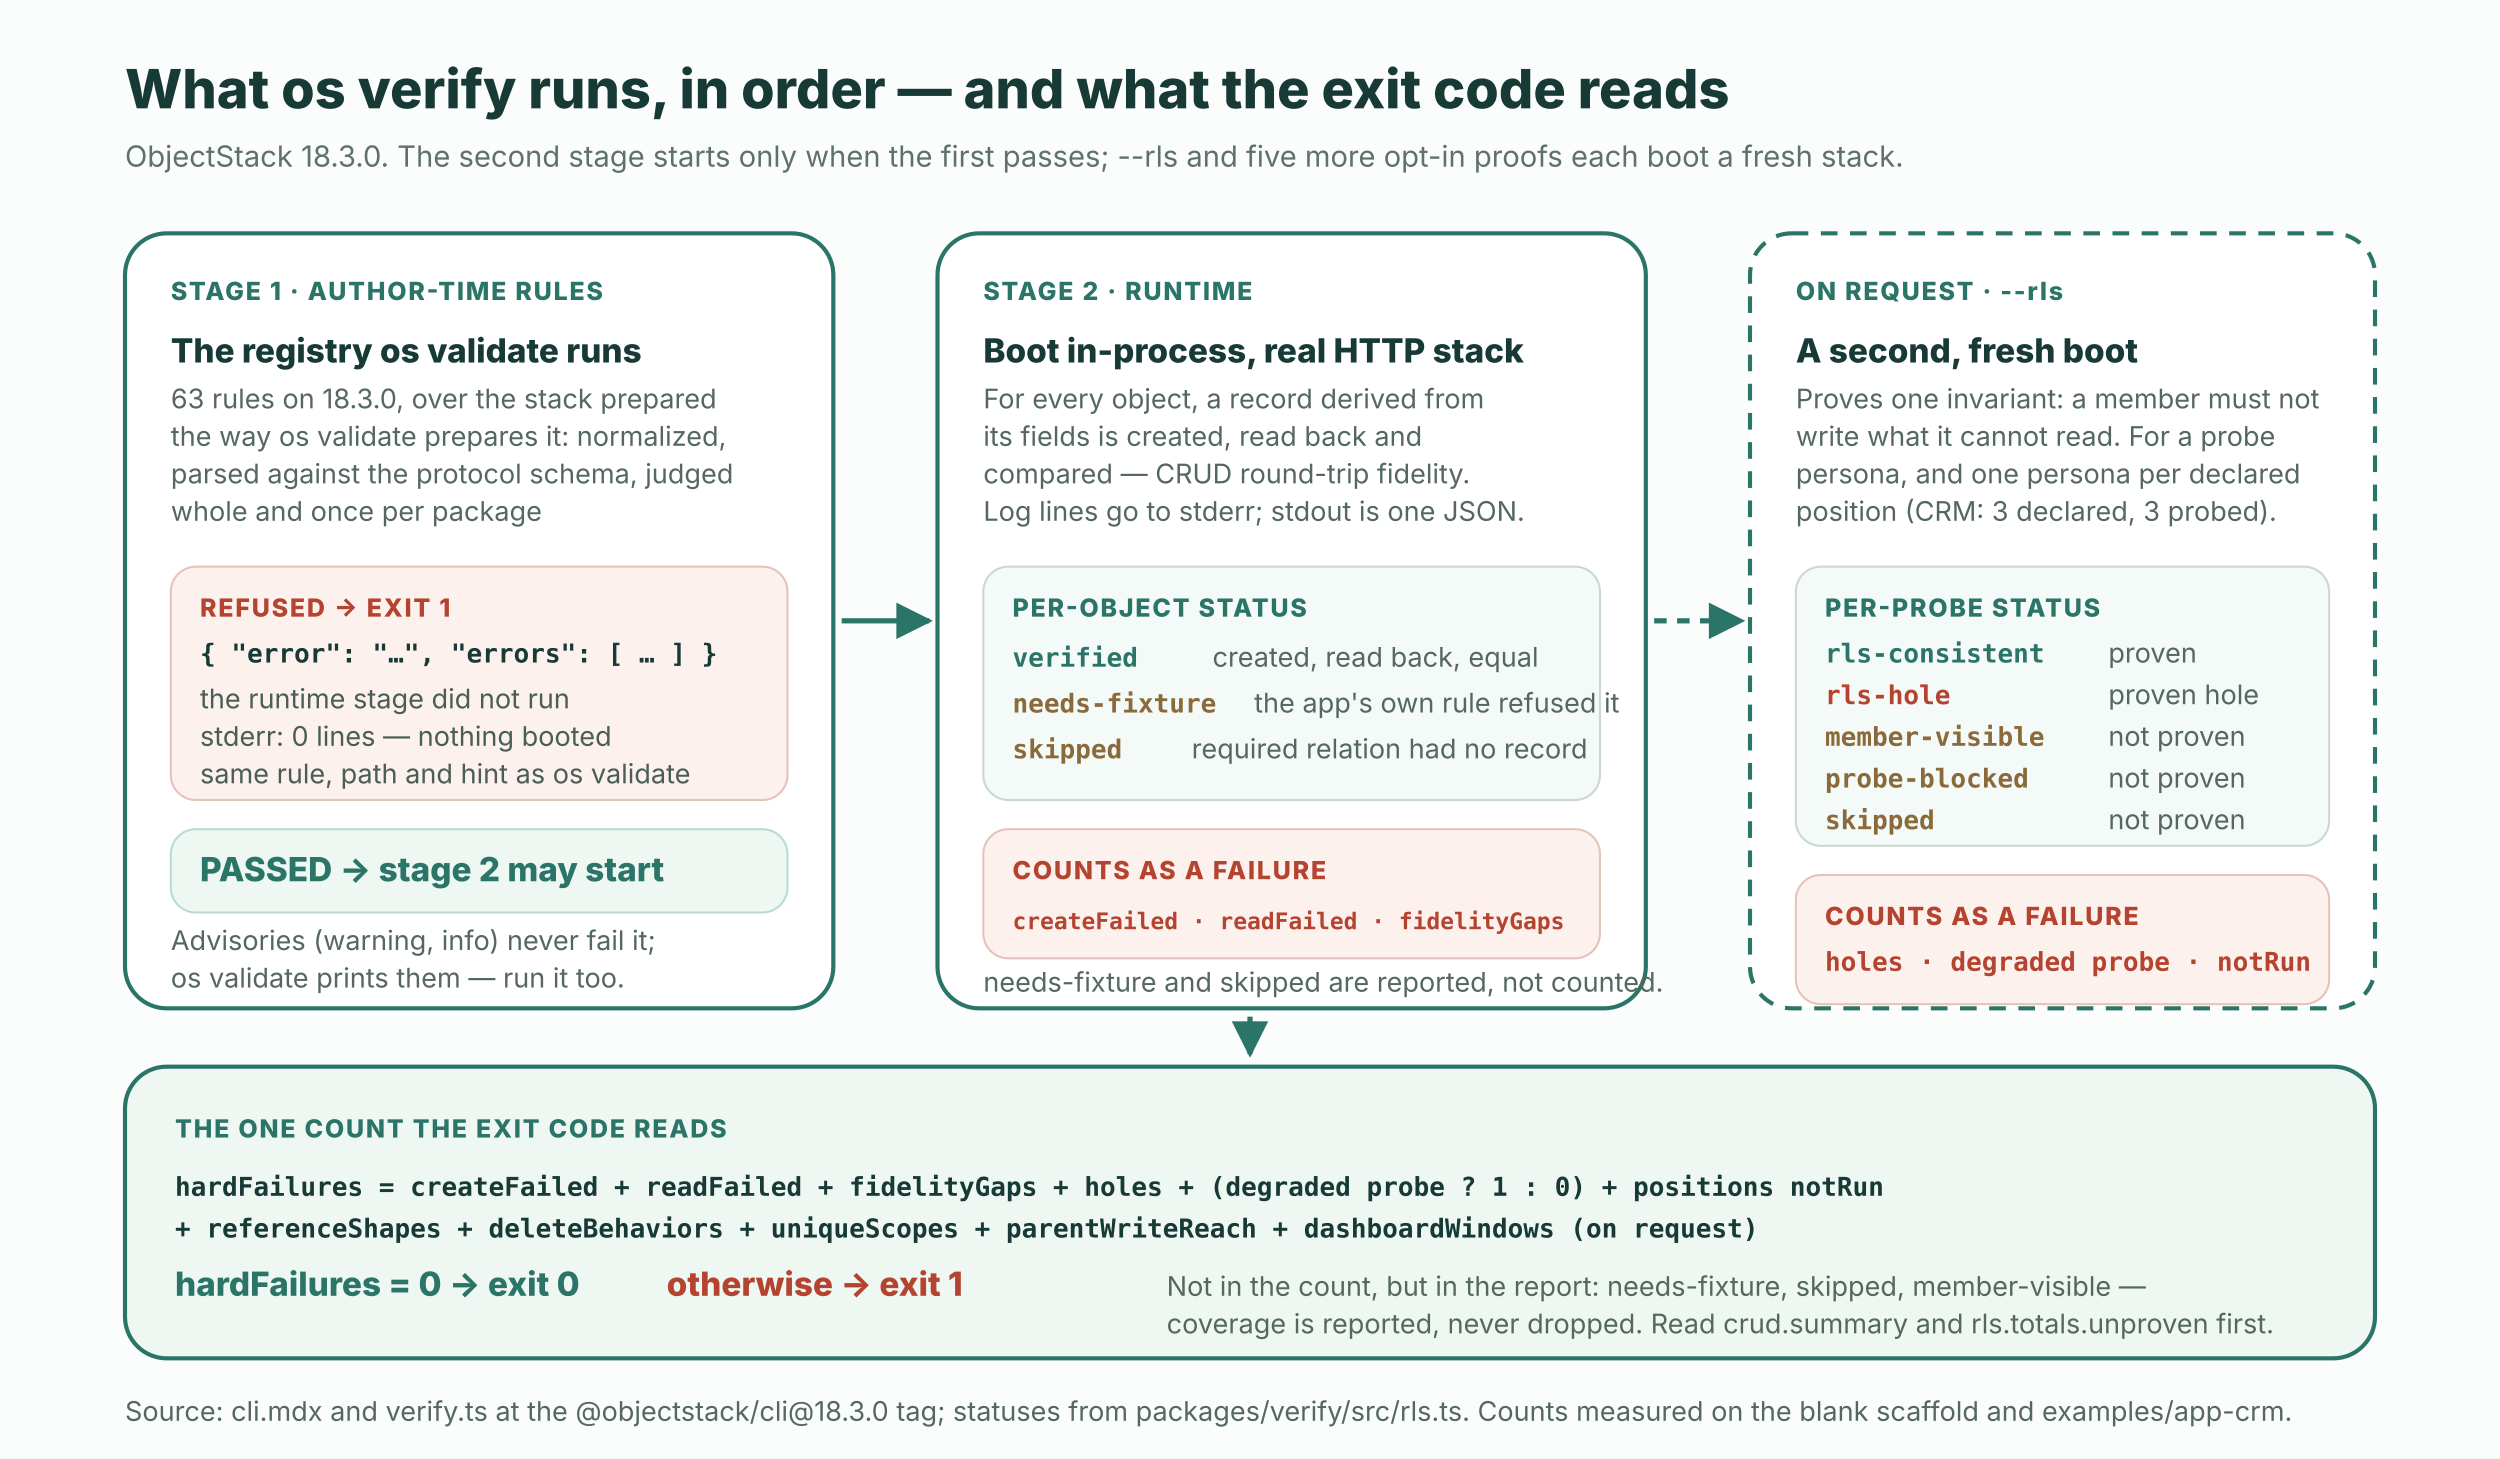
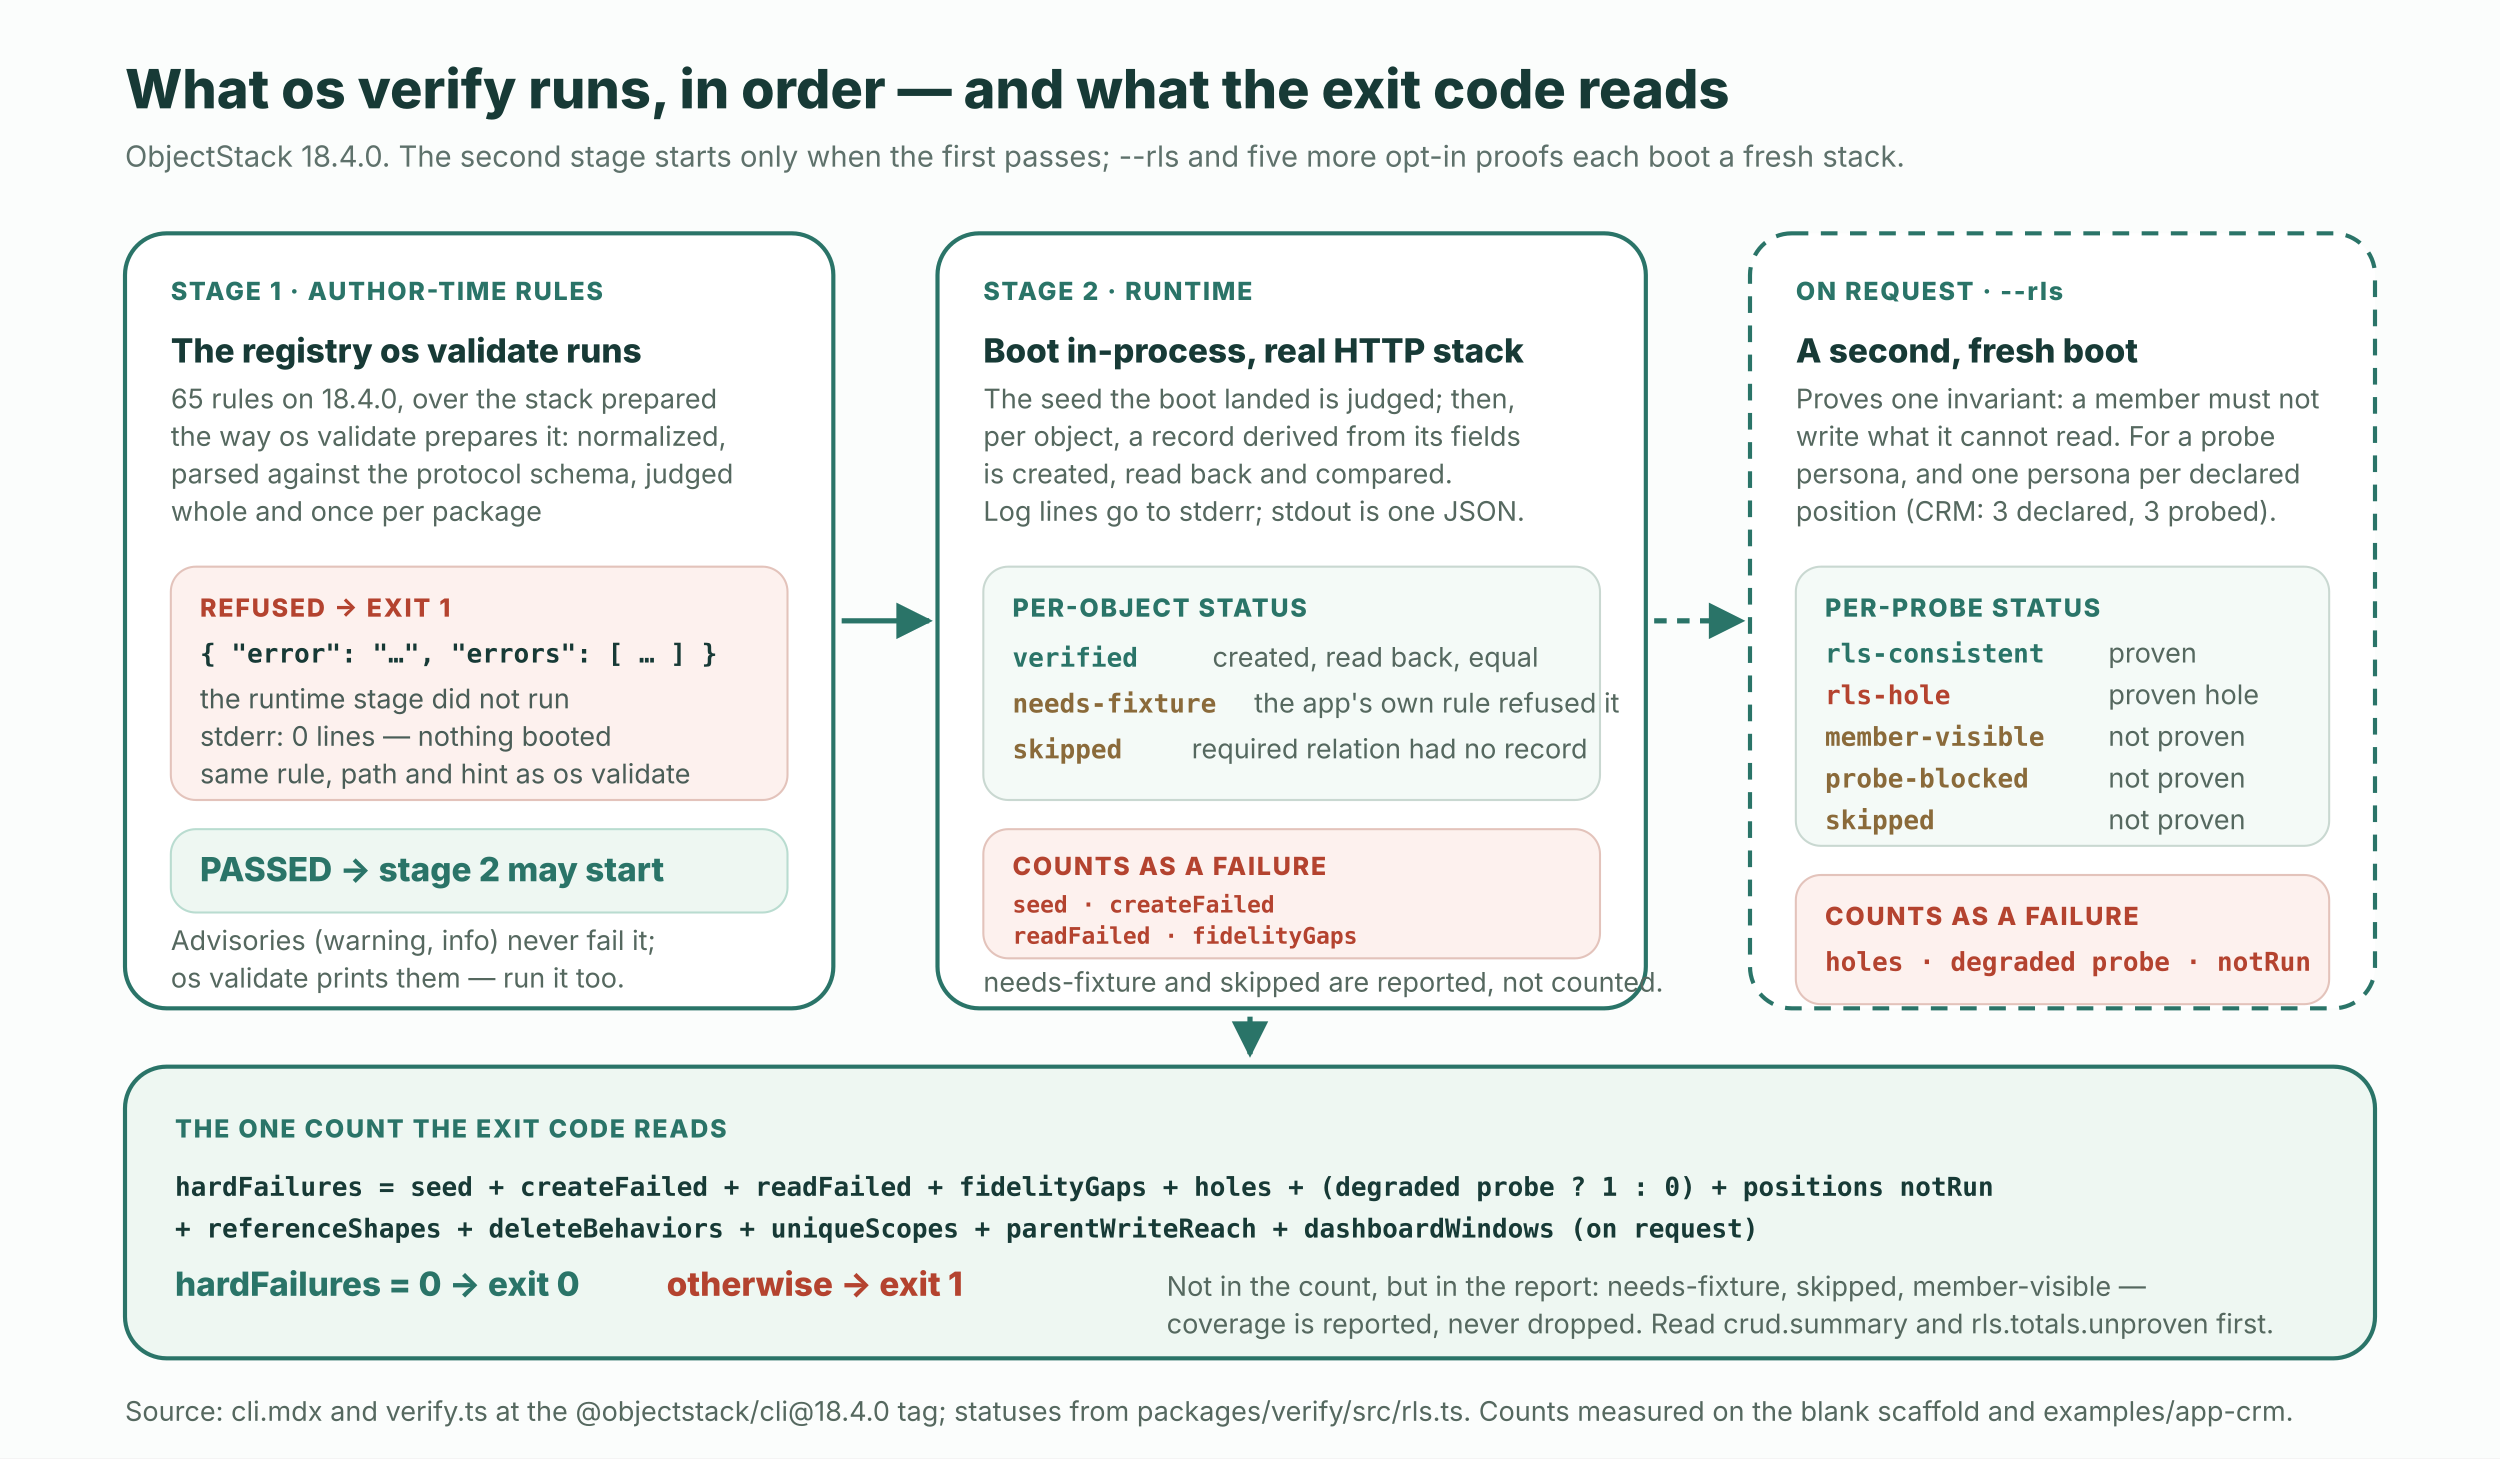
- <svg xmlns="http://www.w3.org/2000/svg" viewBox="0 0 1200 700" role="img" aria-label="What os verify runs on 18.3.0, in order, and what the exit code reads. Stage 1, author-time rules: the registry os validate runs, 63 rules; a refusal exits 1 with error and errors[] on stdout, zero lines on stderr, and the runtime stage does not run. Stage 2, runtime: boot in-process and, per object, derive a record, create it through the real HTTP stack, read it back and compare; only create, read and fidelity failures count. On request, --rls proves a member must not write what it cannot read, for a probe persona and one persona per declared position; rls-consistent and rls-hole are proven, member-visible, probe-blocked and skipped are not. Five more opt-in proof families add their own hardFailures. hardFailures is eleven terms and the exit code is 0 when it is 0; needs-fixture, skipped and member-visible are reported but not counted">
+ <svg xmlns="http://www.w3.org/2000/svg" viewBox="0 0 1200 700" role="img" aria-label="What os verify runs on 18.4.0, in order, and what the exit code reads. Stage 1, author-time rules: the registry os validate runs, 65 rules; a refusal exits 1 with error and errors[] on stdout, zero lines on stderr, and the runtime stage does not run. Stage 2, runtime: boot in-process, judge the seed and, per object, derive a record, create it through the real HTTP stack, read it back and compare; dropped seed records and create, read and fidelity failures count. On request, --rls proves a member must not write what it cannot read, for a probe persona and one persona per declared position; rls-consistent and rls-hole are proven, member-visible, probe-blocked and skipped are not. Five more opt-in proof families add their own hardFailures. hardFailures is twelve terms and the exit code is 0 when it is 0; needs-fixture, skipped and member-visible are reported but not counted">
  <defs>
    <marker id="arr" viewBox="0 0 10 10" refX="9" refY="5" markerWidth="7" markerHeight="7" orient="auto-start-reverse">
      <path d="M0 0 L10 5 L0 10 z" fill="#2a7468" />
    </marker>
    <marker id="arrRed" viewBox="0 0 10 10" refX="9" refY="5" markerWidth="7" markerHeight="7" orient="auto-start-reverse">
      <path d="M0 0 L10 5 L0 10 z" fill="#b4432f" />
    </marker>
    <style>
      text{font-family:-apple-system,BlinkMacSystemFont,"Segoe UI",sans-serif;fill:#173a36}
      .h{font-size:26px;font-weight:780}
      .note{font-size:14px;fill:#5e716b}
      .cap{font-size:12px;font-weight:780;letter-spacing:.07em;fill:#2a7468}
      .label{font-size:16px;font-weight:760}
      .small{font-size:13px;fill:#55685f}
      .mono{font-family:ui-monospace,SFMono-Regular,Menlo,monospace;font-size:12.5px;font-weight:600;fill:#173a36}
      .ok{fill:#2a7468}
      .red{fill:#b4432f}
      .amber{fill:#8a6a3a}
    </style>
  </defs>
  <rect width="1200" height="700" fill="#fbfdfc" />
  <text x="60" y="52" class="h">What os verify runs, in order — and what the exit code reads</text>
-   <text x="60" y="80" class="note">ObjectStack 18.3.0. The second stage starts only when the first passes; --rls and five more opt-in proofs each boot a fresh stack.</text>
+   <text x="60" y="80" class="note">ObjectStack 18.4.0. The second stage starts only when the first passes; --rls and five more opt-in proofs each boot a fresh stack.</text>
  <g transform="translate(60 112)">
    <rect width="340" height="372" rx="20" fill="#ffffff" stroke="#2a7468" stroke-width="2" />
    <text x="22" y="32" class="cap">STAGE 1 · AUTHOR-TIME RULES</text>
    <text x="22" y="62" class="label">The registry os validate runs</text>
-     <text x="22" y="84" class="small">63 rules on 18.3.0, over the stack prepared</text>
+     <text x="22" y="84" class="small">65 rules on 18.4.0, over the stack prepared</text>
    <text x="22" y="102" class="small">the way os validate prepares it: normalized,</text>
    <text x="22" y="120" class="small">parsed against the protocol schema, judged</text>
    <text x="22" y="138" class="small">whole and once per package</text>
    <g transform="translate(22 160)">
      <rect width="296" height="112" rx="12" fill="#fdf1ee" stroke="#e3c3bb" />
      <text x="14" y="24" class="cap red">REFUSED → EXIT 1</text>
      <text x="14" y="46" class="mono">{ "error": "…", "errors": [ … ] }</text>
      <text x="14" y="68" class="small" style="fill:#4a5d57">the runtime stage did not run</text>
      <text x="14" y="86" class="small" style="fill:#4a5d57">stderr: 0 lines — nothing booted</text>
      <text x="14" y="104" class="small" style="fill:#4a5d57">same rule, path and hint as os validate</text>
    </g>
    <g transform="translate(22 286)">
      <rect width="296" height="40" rx="12" fill="#eef7f2" stroke="#b9dcd0" />
      <text x="14" y="25" class="label ok">PASSED → stage 2 may start</text>
    </g>
    <text x="22" y="344" class="small">Advisories (warning, info) never fail it;</text>
    <text x="22" y="362" class="small">os validate prints them — run it too.</text>
  </g>
  <line x1="404" y1="298" x2="446" y2="298" stroke="#2a7468" stroke-width="2.5" marker-end="url(#arr)" />
  <g transform="translate(450 112)">
    <rect width="340" height="372" rx="20" fill="#ffffff" stroke="#2a7468" stroke-width="2" />
    <text x="22" y="32" class="cap">STAGE 2 · RUNTIME</text>
    <text x="22" y="62" class="label">Boot in-process, real HTTP stack</text>
-     <text x="22" y="84" class="small">For every object, a record derived from</text>
-     <text x="22" y="102" class="small">its fields is created, read back and</text>
-     <text x="22" y="120" class="small">compared — CRUD round-trip fidelity.</text>
+     <text x="22" y="84" class="small">The seed the boot landed is judged; then,</text>
+     <text x="22" y="102" class="small">per object, a record derived from its fields</text>
+     <text x="22" y="120" class="small">is created, read back and compared.</text>
    <text x="22" y="138" class="small">Log lines go to stderr; stdout is one JSON.</text>
    <g transform="translate(22 160)">
      <rect width="296" height="112" rx="12" fill="#f4faf7" stroke="#c9d8d1" />
      <text x="14" y="24" class="cap">PER-OBJECT STATUS</text>
      <text x="14" y="48" class="mono ok">verified</text>
      <text x="110" y="48" class="small">created, read back, equal</text>
      <text x="14" y="70" class="mono amber">needs-fixture</text>
      <text x="130" y="70" class="small">the app's own rule refused it</text>
      <text x="14" y="92" class="mono amber">skipped</text>
      <text x="100" y="92" class="small">required relation had no record</text>
    </g>
    <g transform="translate(22 286)">
      <rect width="296" height="62" rx="12" fill="#fdf1ee" stroke="#e3c3bb" />
-       <text x="14" y="24" class="cap red">COUNTS AS A FAILURE</text>
-       <text x="14" y="48" class="mono red" style="font-size:11px">createFailed · readFailed · fidelityGaps</text>
+       <text x="14" y="22" class="cap red">COUNTS AS A FAILURE</text>
+       <text x="14" y="40" class="mono red" style="font-size:11px">seed · createFailed</text>
+       <text x="14" y="55" class="mono red" style="font-size:11px">readFailed · fidelityGaps</text>
    </g>
    <text x="22" y="364" class="small">needs-fixture and skipped are reported, not counted.</text>
  </g>
  <line x1="794" y1="298" x2="836" y2="298" stroke="#2a7468" stroke-width="2.5" stroke-dasharray="6 5" marker-end="url(#arr)" />
  <g transform="translate(840 112)">
    <rect width="300" height="372" rx="20" fill="#ffffff" stroke="#2a7468" stroke-width="2" stroke-dasharray="8 6" />
    <text x="22" y="32" class="cap">ON REQUEST · --rls</text>
    <text x="22" y="62" class="label">A second, fresh boot</text>
    <text x="22" y="84" class="small">Proves one invariant: a member must not</text>
    <text x="22" y="102" class="small">write what it cannot read. For a probe</text>
    <text x="22" y="120" class="small">persona, and one persona per declared</text>
    <text x="22" y="138" class="small">position (CRM: 3 declared, 3 probed).</text>
    <g transform="translate(22 160)">
      <rect width="256" height="134" rx="12" fill="#f4faf7" stroke="#c9d8d1" />
      <text x="14" y="24" class="cap">PER-PROBE STATUS</text>
      <text x="14" y="46" class="mono ok">rls-consistent</text>
      <text x="150" y="46" class="small">proven</text>
      <text x="14" y="66" class="mono red">rls-hole</text>
      <text x="150" y="66" class="small">proven hole</text>
      <text x="14" y="86" class="mono amber">member-visible</text>
      <text x="150" y="86" class="small">not proven</text>
      <text x="14" y="106" class="mono amber">probe-blocked</text>
      <text x="150" y="106" class="small">not proven</text>
      <text x="14" y="126" class="mono amber">skipped</text>
      <text x="150" y="126" class="small">not proven</text>
    </g>
    <g transform="translate(22 308)">
      <rect width="256" height="62" rx="12" fill="#fdf1ee" stroke="#e3c3bb" />
      <text x="14" y="24" class="cap red">COUNTS AS A FAILURE</text>
      <text x="14" y="46" class="mono red">holes · degraded probe · notRun</text>
    </g>
  </g>
  <line x1="600" y1="488" x2="600" y2="506" stroke="#2a7468" stroke-width="2.5" marker-end="url(#arr)" />
  <g transform="translate(60 512)">
    <rect width="1080" height="140" rx="20" fill="#eef7f2" stroke="#2a7468" stroke-width="2" />
    <text x="24" y="34" class="cap">THE ONE COUNT THE EXIT CODE READS</text>
-     <text x="24" y="62" class="mono">hardFailures = createFailed + readFailed + fidelityGaps + holes + (degraded probe ? 1 : 0) + positions notRun</text>
+     <text x="24" y="62" class="mono">hardFailures = seed + createFailed + readFailed + fidelityGaps + holes + (degraded probe ? 1 : 0) + positions notRun</text>
    <text x="24" y="82" class="mono">  + referenceShapes + deleteBehaviors + uniqueScopes + parentWriteReach + dashboardWindows   (on request)</text>
    <text x="24" y="110" class="label ok">hardFailures = 0 → exit 0</text>
    <text x="260" y="110" class="label red">otherwise → exit 1</text>
    <text x="500" y="110" class="small">Not in the count, but in the report: needs-fixture, skipped, member-visible —</text>
    <text x="500" y="128" class="small">coverage is reported, never dropped. Read crud.summary and rls.totals.unproven first.</text>
  </g>
-   <text x="60" y="682" class="small">Source: cli.mdx and verify.ts at the @objectstack/cli@18.3.0 tag; statuses from packages/verify/src/rls.ts. Counts measured on the blank scaffold and examples/app-crm.</text>
+   <text x="60" y="682" class="small">Source: cli.mdx and verify.ts at the @objectstack/cli@18.4.0 tag; statuses from packages/verify/src/rls.ts. Counts measured on the blank scaffold and examples/app-crm.</text>
</svg>
